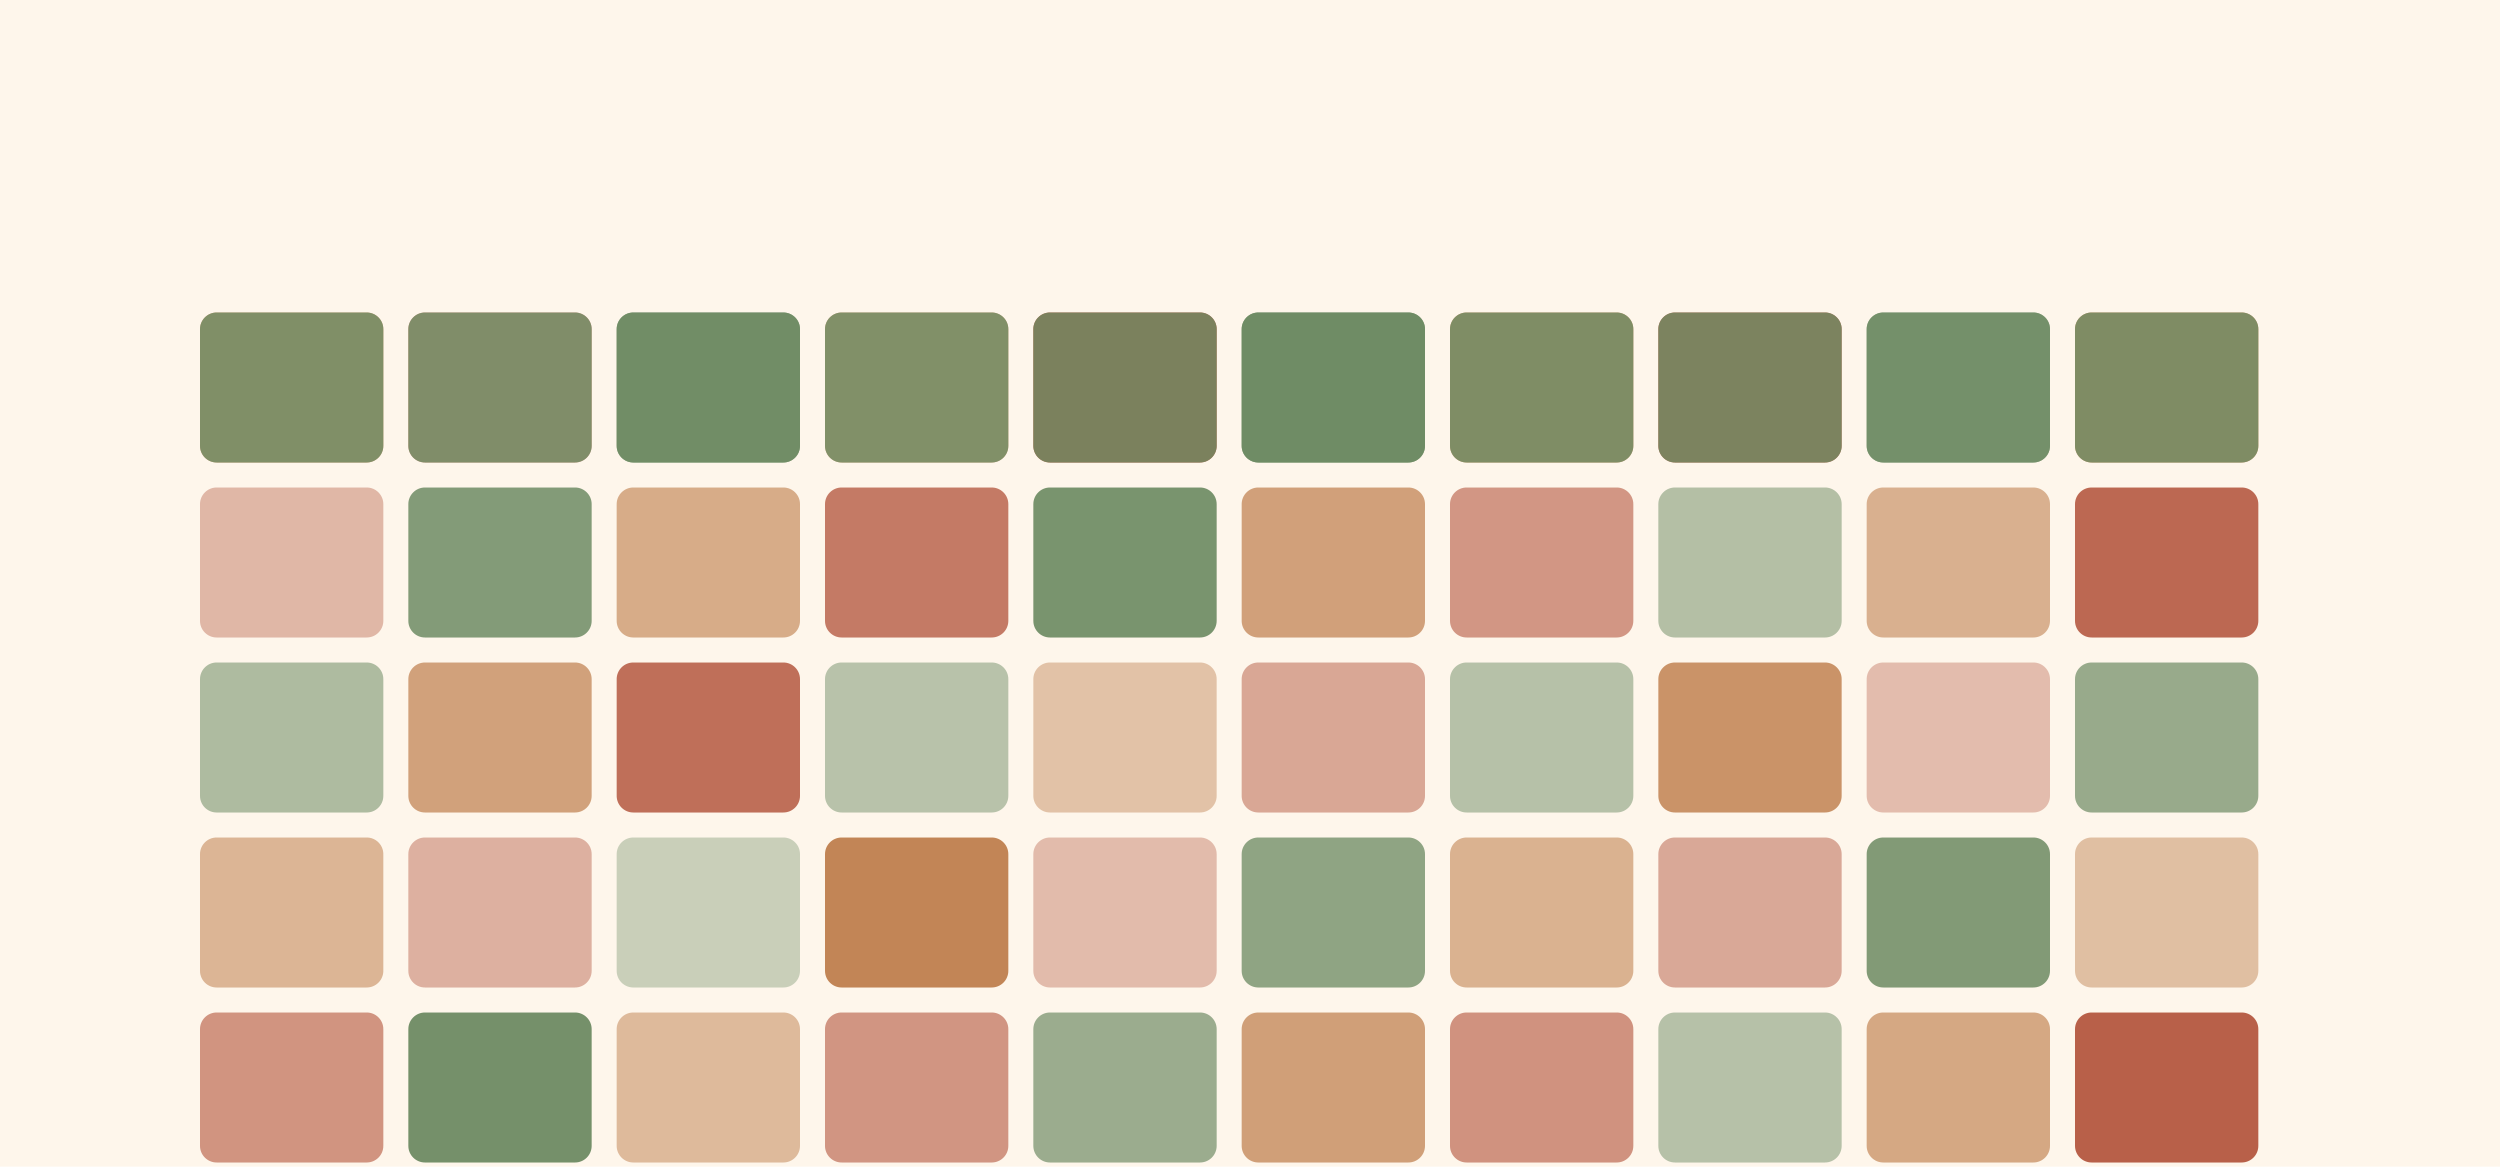
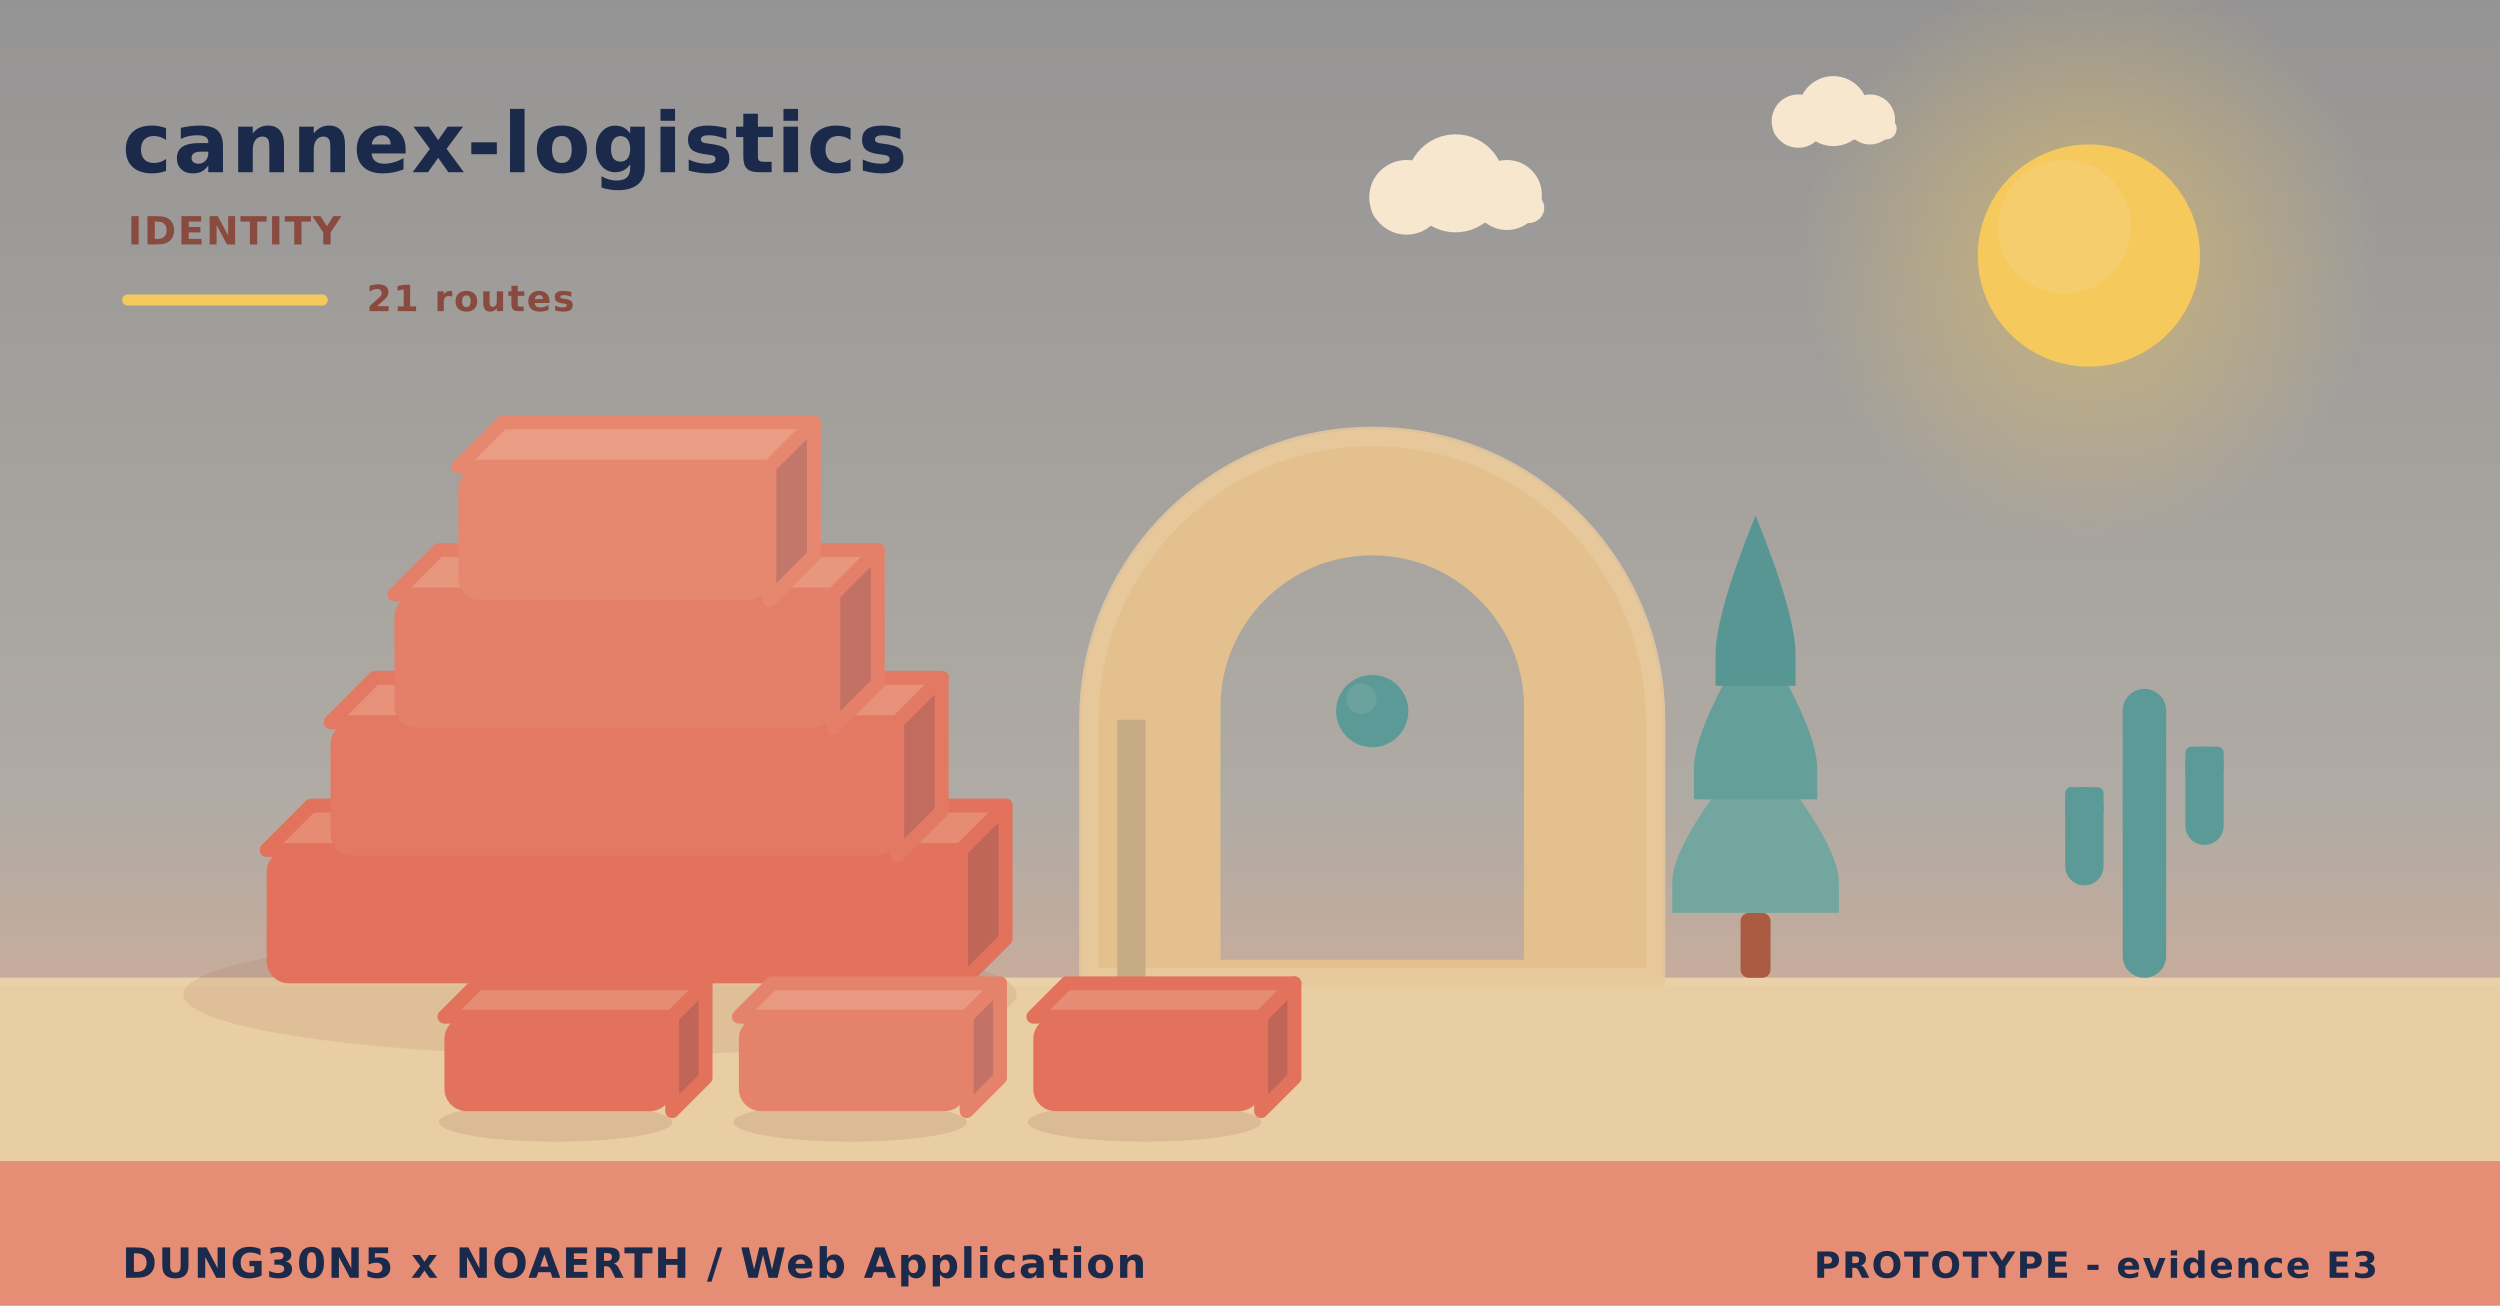
- <svg xmlns="http://www.w3.org/2000/svg" viewBox="0 0 1200 560" width="1200" height="560" role="img" aria-label="cannex-logistics hero">
-   <rect width="1200" height="560" fill="#fef6eb" />
-   <defs>
-     <linearGradient id="gh" x1="0" y1="0" x2="1" y2="1">
-       <stop offset="0%" stop-color="#be7e4c" />
-       <stop offset="100%" stop-color="#b4573f" />
-     </linearGradient>
-   </defs>
-   <rect x="96.00" y="150.00" width="88.00" height="72.00" rx="8.00" fill="#be7e4c" opacity="0.69" />
-   <rect x="196.00" y="150.00" width="88.00" height="72.00" rx="8.00" fill="#b4573f" opacity="0.58" />
-   <rect x="296.00" y="150.00" width="88.00" height="72.00" rx="8.00" fill="#6c8a62" opacity="0.82" />
-   <rect x="396.00" y="150.00" width="88.00" height="72.00" rx="8.00" fill="#be7e4c" opacity="0.65" />
-   <rect x="496.00" y="150.00" width="88.00" height="72.00" rx="8.00" fill="#b4573f" opacity="0.93" />
-   <rect x="596.00" y="150.00" width="88.00" height="72.00" rx="8.00" fill="#6c8a62" opacity="0.88" />
-   <rect x="696.00" y="150.00" width="88.00" height="72.00" rx="8.00" fill="#be7e4c" opacity="0.74" />
-   <rect x="796.00" y="150.00" width="88.00" height="72.00" rx="8.00" fill="#b4573f" opacity="0.88" />
-   <rect x="896.00" y="150.00" width="88.00" height="72.00" rx="8.00" fill="#6c8a62" opacity="0.71" />
-   <rect x="996.00" y="150.00" width="88.00" height="72.00" rx="8.00" fill="#be7e4c" opacity="0.79" />
-   <rect x="96.00" y="234.00" width="88.00" height="72.00" rx="8.00" fill="#b4573f" opacity="0.40" />
-   <rect x="196.00" y="234.00" width="88.00" height="72.00" rx="8.00" fill="#6c8a62" opacity="0.84" />
-   <rect x="296.00" y="234.00" width="88.00" height="72.00" rx="8.00" fill="#be7e4c" opacity="0.62" />
-   <rect x="396.00" y="234.00" width="88.00" height="72.00" rx="8.00" fill="#b4573f" opacity="0.78" />
-   <rect x="496.00" y="234.00" width="88.00" height="72.00" rx="8.00" fill="#6c8a62" opacity="0.91" />
-   <rect x="596.00" y="234.00" width="88.00" height="72.00" rx="8.00" fill="#be7e4c" opacity="0.71" />
-   <rect x="696.00" y="234.00" width="88.00" height="72.00" rx="8.00" fill="#b4573f" opacity="0.60" />
-   <rect x="796.00" y="234.00" width="88.00" height="72.00" rx="8.00" fill="#6c8a62" opacity="0.51" />
-   <rect x="896.00" y="234.00" width="88.00" height="72.00" rx="8.00" fill="#be7e4c" opacity="0.58" />
-   <rect x="996.00" y="234.00" width="88.00" height="72.00" rx="8.00" fill="#b4573f" opacity="0.89" />
-   <rect x="96.00" y="318.00" width="88.00" height="72.00" rx="8.00" fill="#6c8a62" opacity="0.55" />
-   <rect x="196.00" y="318.00" width="88.00" height="72.00" rx="8.00" fill="#be7e4c" opacity="0.70" />
-   <rect x="296.00" y="318.00" width="88.00" height="72.00" rx="8.00" fill="#b4573f" opacity="0.85" />
-   <rect x="396.00" y="318.00" width="88.00" height="72.00" rx="8.00" fill="#6c8a62" opacity="0.48" />
-   <rect x="496.00" y="318.00" width="88.00" height="72.00" rx="8.00" fill="#be7e4c" opacity="0.43" />
-   <rect x="596.00" y="318.00" width="88.00" height="72.00" rx="8.00" fill="#b4573f" opacity="0.50" />
-   <rect x="696.00" y="318.00" width="88.00" height="72.00" rx="8.00" fill="#6c8a62" opacity="0.49" />
-   <rect x="796.00" y="318.00" width="88.00" height="72.00" rx="8.00" fill="#be7e4c" opacity="0.82" />
-   <rect x="896.00" y="318.00" width="88.00" height="72.00" rx="8.00" fill="#b4573f" opacity="0.36" />
-   <rect x="996.00" y="318.00" width="88.00" height="72.00" rx="8.00" fill="#6c8a62" opacity="0.70" />
-   <rect x="96.00" y="402.00" width="88.00" height="72.00" rx="8.00" fill="#be7e4c" opacity="0.54" />
-   <rect x="196.00" y="402.00" width="88.00" height="72.00" rx="8.00" fill="#b4573f" opacity="0.44" />
-   <rect x="296.00" y="402.00" width="88.00" height="72.00" rx="8.00" fill="#6c8a62" opacity="0.36" />
-   <rect x="396.00" y="402.00" width="88.00" height="72.00" rx="8.00" fill="#be7e4c" opacity="0.94" />
-   <rect x="496.00" y="402.00" width="88.00" height="72.00" rx="8.00" fill="#b4573f" opacity="0.37" />
-   <rect x="596.00" y="402.00" width="88.00" height="72.00" rx="8.00" fill="#6c8a62" opacity="0.76" />
-   <rect x="696.00" y="402.00" width="88.00" height="72.00" rx="8.00" fill="#be7e4c" opacity="0.57" />
-   <rect x="796.00" y="402.00" width="88.00" height="72.00" rx="8.00" fill="#b4573f" opacity="0.49" />
-   <rect x="896.00" y="402.00" width="88.00" height="72.00" rx="8.00" fill="#6c8a62" opacity="0.85" />
-   <rect x="996.00" y="402.00" width="88.00" height="72.00" rx="8.00" fill="#be7e4c" opacity="0.46" />
-   <rect x="96.00" y="486.00" width="88.00" height="72.00" rx="8.00" fill="#b4573f" opacity="0.62" />
-   <rect x="196.00" y="486.00" width="88.00" height="72.00" rx="8.00" fill="#6c8a62" opacity="0.94" />
-   <rect x="296.00" y="486.00" width="88.00" height="72.00" rx="8.00" fill="#be7e4c" opacity="0.50" />
-   <rect x="396.00" y="486.00" width="88.00" height="72.00" rx="8.00" fill="#b4573f" opacity="0.61" />
-   <rect x="496.00" y="486.00" width="88.00" height="72.00" rx="8.00" fill="#6c8a62" opacity="0.68" />
-   <rect x="596.00" y="486.00" width="88.00" height="72.00" rx="8.00" fill="#be7e4c" opacity="0.72" />
-   <rect x="696.00" y="486.00" width="88.00" height="72.00" rx="8.00" fill="#b4573f" opacity="0.63" />
-   <rect x="796.00" y="486.00" width="88.00" height="72.00" rx="8.00" fill="#6c8a62" opacity="0.49" />
-   <rect x="896.00" y="486.00" width="88.00" height="72.00" rx="8.00" fill="#be7e4c" opacity="0.65" />
-   <rect x="996.00" y="486.00" width="88.00" height="72.00" rx="8.00" fill="#b4573f" opacity="0.94" />
+ <svg xmlns="http://www.w3.org/2000/svg" width="900" height="470" viewBox="0 0 900 470" role="img" aria-label="cannex-logistics - identity">
+   <linearGradient id="skyh" x1="0" y1="0" x2="0" y2="1">
+     <stop offset="0" stop-color="#959494" />
+     <stop offset="0.62" stop-color="#b0aba4" />
+     <stop offset="1" stop-color="#f3ad8a" />
+   </linearGradient>
+   <rect width="900" height="470" fill="url(#skyh)" />
+   <radialGradient id="sunh">
+     <stop offset="0.35" stop-color="#f5c95c" stop-opacity="0.34" />
+     <stop offset="1" stop-color="#f5c95c" stop-opacity="0" />
+   </radialGradient>
+   <circle cx="752" cy="92" r="104" fill="url(#sunh)" />
+   <circle cx="752" cy="92" r="40" fill="#f5c95c" />
+   <circle cx="743.2" cy="81.6" r="24" fill="#f5d27e" opacity="0.5" />
  <g>
-     <rect x="96.00" y="150.00" width="88.00" height="72.00" rx="8.00" fill="#6c8a62" opacity="0.80" />
-     <animate attributeName="opacity" values="0.25;1.0;0.25" dur="6.0s" begin="0.92s" repeatCount="indefinite" />
+     <circle cx="524" cy="66" r="17.64" fill="#f6e7ce" />
+     <circle cx="506.36" cy="71.04" r="13.44" fill="#f6e7ce" />
+     <circle cx="542.48" cy="70.2" r="12.6" fill="#f6e7ce" />
+     <rect x="493.76" y="69.36" width="62.16" height="10.92" rx="5.46" fill="#f6e7ce" />
+     <animateTransform attributeName="transform" type="translate" values="0 0;24 0;0 0" dur="36s" begin="0s" repeatCount="indefinite" />
  </g>
  <g>
-     <rect x="196.00" y="150.00" width="88.00" height="72.00" rx="8.00" fill="#6c8a62" opacity="0.80" />
-     <animate attributeName="opacity" values="0.25;1.0;0.25" dur="6.0s" begin="1.24s" repeatCount="indefinite" />
+     <circle cx="660" cy="40" r="12.6" fill="#f6e7ce" />
+     <circle cx="647.4" cy="43.6" r="9.6" fill="#f6e7ce" />
+     <circle cx="673.2" cy="43" r="9" fill="#f6e7ce" />
+     <rect x="638.4" y="42.4" width="44.4" height="7.8" rx="3.9" fill="#f6e7ce" />
+     <animateTransform attributeName="transform" type="translate" values="0 0;-18 0;0 0" dur="46s" begin="3s" repeatCount="indefinite" />
+   </g>
+   <rect x="0" y="352" width="900" height="118" fill="#e9cda3" />
+   <rect x="0" y="352" width="900" height="3" fill="#ebd1a9" />
+   <text x="44" y="62" font-family="Verdana,DejaVu Sans,sans-serif" font-size="30" font-weight="700" letter-spacing="0.6" fill="#1b2a4a" text-anchor="start">cannex-logistics</text>
+   <text x="46" y="88" font-family="Verdana,DejaVu Sans,sans-serif" font-size="14" font-weight="700" letter-spacing="0.6" fill="#894b3f" text-anchor="start">IDENTITY</text>
+   <rect x="44" y="106" width="74" height="4" rx="2" fill="#f5c95c" />
+   <text x="132" y="112" font-family="Verdana,DejaVu Sans,sans-serif" font-size="13" font-weight="700" letter-spacing="0.6" fill="#894b3f" text-anchor="start">21 routes</text>
+   <ellipse cx="216" cy="358" rx="150" ry="22" fill="rgba(138,90,68,0.11)" />
+   <g>
+     <path d="M96,306 L346,306 L362,290 L112,290 Z" fill="#e68c74" stroke="#e2725b" stroke-width="5" stroke-linejoin="round" />
+     <path d="M346,306 L362,290 L362,338 L346,354 Z" fill="#c06658" stroke="#e2725b" stroke-width="5" stroke-linejoin="round" />
+     <rect x="96" y="306" width="250" height="48" rx="8" fill="#e2725b" />
+     <animateTransform attributeName="transform" type="translate" values="0 10;0 0" dur="0.9s" begin="0s" fill="freeze" />
  </g>
  <g>
-     <rect x="296.00" y="150.00" width="88.00" height="72.00" rx="8.00" fill="#6c8a62" opacity="0.80" />
-     <animate attributeName="opacity" values="0.25;1.0;0.25" dur="6.0s" begin="1.56s" repeatCount="indefinite" />
+     <path d="M119,260 L323,260 L339,244 L135,244 Z" fill="#e7917a" stroke="#e37962" stroke-width="5" stroke-linejoin="round" />
+     <path d="M323,260 L339,244 L339,292 L323,308 Z" fill="#c16c5e" stroke="#e37962" stroke-width="5" stroke-linejoin="round" />
+     <rect x="119" y="260" width="204" height="48" rx="8" fill="#e37962" />
+     <animateTransform attributeName="transform" type="translate" values="0 10;0 0" dur="0.9s" begin="0.28s" fill="freeze" />
  </g>
  <g>
-     <rect x="396.00" y="150.00" width="88.00" height="72.00" rx="8.00" fill="#6c8a62" opacity="0.80" />
-     <animate attributeName="opacity" values="0.25;1.0;0.25" dur="6.0s" begin="1.88s" repeatCount="indefinite" />
+     <path d="M142,214 L300,214 L316,198 L158,198 Z" fill="#e8977f" stroke="#e48069" stroke-width="5" stroke-linejoin="round" />
+     <path d="M300,214 L316,198 L316,246 L300,262 Z" fill="#c27164" stroke="#e48069" stroke-width="5" stroke-linejoin="round" />
+     <rect x="142" y="214" width="158" height="48" rx="8" fill="#e48069" />
+     <animateTransform attributeName="transform" type="translate" values="0 10;0 0" dur="0.9s" begin="0.56s" fill="freeze" />
  </g>
  <g>
-     <rect x="496.00" y="150.00" width="88.00" height="72.00" rx="8.00" fill="#6c8a62" opacity="0.80" />
-     <animate attributeName="opacity" values="0.25;1.0;0.25" dur="6.0s" begin="2.2s" repeatCount="indefinite" />
+     <path d="M165,168 L277,168 L293,152 L181,152 Z" fill="#ea9c85" stroke="#e68770" stroke-width="5" stroke-linejoin="round" />
+     <path d="M277,168 L293,152 L293,200 L277,216 Z" fill="#c3776a" stroke="#e68770" stroke-width="5" stroke-linejoin="round" />
+     <rect x="165" y="168" width="112" height="48" rx="8" fill="#e68770" />
+     <animateTransform attributeName="transform" type="translate" values="0 10;0 0" dur="0.9s" begin="0.84s" fill="freeze" />
  </g>
+   <path d="M392,352 L392,259.12 A102,102 0 0 1 596,259.12 L596,352 Z M436.88,348 L436.88,254.55 A57.12,57.12 0 0 1 551.12,254.55 L551.12,348 Z" fill="#e3c08d" fill-rule="evenodd" stroke="#e3c08d" stroke-width="5" stroke-linejoin="round" />
+   <path d="M392,352 L392,259.12 A102,102 0 0 1 596,259.12 L596,352 Z" fill="none" stroke="#e8c99d" stroke-width="7" stroke-linecap="round" opacity="0.85" />
+   <rect x="402.2" y="259.12" width="10.2" height="92.88" fill="#c7ab84" />
  <g>
-     <rect x="596.00" y="150.00" width="88.00" height="72.00" rx="8.00" fill="#6c8a62" opacity="0.80" />
-     <animate attributeName="opacity" values="0.25;1.0;0.25" dur="6.0s" begin="2.52s" repeatCount="indefinite" />
+     <circle cx="494" cy="256" r="13" fill="#5b9a97" />
+     <circle cx="490.1" cy="251.58" r="5.46" fill="#7aa9a2" opacity="0.55" />
+     <animate attributeName="opacity" values="0.78;1;0.78" dur="5.2s" begin="0s" repeatCount="indefinite" />
  </g>
+   <rect x="626.6" y="328.64" width="10.8" height="23.36" rx="3" fill="#ac5b43" />
+   <path d="M632,267.32 Q602,302.89 602,317.6 Q602,328.64 602,328.64 L662,328.64 Q662,328.64 662,317.6 Q662,302.89 632,267.32 Z" fill="#74a6a0" />
+   <path d="M632,226.44 Q609.8,262.01 609.8,276.72 Q609.8,287.76 609.8,287.76 L654.2,287.76 Q654.2,287.76 654.2,276.72 Q654.2,262.01 632,226.44 Z" fill="#649f9a" />
+   <path d="M632,185.56 Q617.6,221.13 617.6,235.84 Q617.6,246.88 617.6,246.88 L646.4,246.88 Q646.4,246.88 646.4,235.84 Q646.4,221.13 632,185.56 Z" fill="#589694" />
+   <rect x="764.18" y="248" width="15.64" height="104" rx="7.82" fill="#5b9a97" />
+   <rect x="743.48" y="283.36" width="13.8" height="35.36" rx="6.9" fill="#5b9a97" />
+   <rect x="743.48" y="283.36" width="13.8" height="10.4" rx="2.3" fill="#5b9a97" />
+   <rect x="786.72" y="268.8" width="13.8" height="35.36" rx="6.9" fill="#5b9a97" />
+   <rect x="786.72" y="268.8" width="13.8" height="10.4" rx="2.3" fill="#5b9a97" />
+   <ellipse cx="200" cy="404" rx="42" ry="7" fill="rgba(138,90,68,0.15)" />
  <g>
-     <rect x="696.00" y="150.00" width="88.00" height="72.00" rx="8.00" fill="#6c8a62" opacity="0.80" />
-     <animate attributeName="opacity" values="0.25;1.0;0.25" dur="6.0s" begin="2.84s" repeatCount="indefinite" />
+     <path d="M160,366 L242,366 L254,354 L172,354 Z" fill="#e68c74" stroke="#e2725b" stroke-width="5" stroke-linejoin="round" />
+     <path d="M242,366 L254,354 L254,388 L242,400 Z" fill="#c06658" stroke="#e2725b" stroke-width="5" stroke-linejoin="round" />
+     <rect x="160" y="366" width="82" height="34" rx="8" fill="#e2725b" />
+     <animateTransform attributeName="transform" type="translate" values="0 10;0 0" dur="0.7s" begin="0.8s" fill="freeze" />
  </g>
+   <ellipse cx="306" cy="404" rx="42" ry="7" fill="rgba(138,90,68,0.15)" />
  <g>
-     <rect x="796.00" y="150.00" width="88.00" height="72.00" rx="8.00" fill="#6c8a62" opacity="0.80" />
-     <animate attributeName="opacity" values="0.25;1.0;0.25" dur="6.0s" begin="3.16s" repeatCount="indefinite" />
+     <path d="M266,366 L348,366 L360,354 L278,354 Z" fill="#e99881" stroke="#e5826b" stroke-width="5" stroke-linejoin="round" />
+     <path d="M348,366 L360,354 L360,388 L348,400 Z" fill="#c37365" stroke="#e5826b" stroke-width="5" stroke-linejoin="round" />
+     <rect x="266" y="366" width="82" height="34" rx="8" fill="#e5826b" />
+     <animateTransform attributeName="transform" type="translate" values="0 10;0 0" dur="0.7s" begin="0.95s" fill="freeze" />
  </g>
+   <ellipse cx="412" cy="404" rx="42" ry="7" fill="rgba(138,90,68,0.15)" />
  <g>
-     <rect x="896.00" y="150.00" width="88.00" height="72.00" rx="8.00" fill="#6c8a62" opacity="0.80" />
-     <animate attributeName="opacity" values="0.25;1.0;0.25" dur="6.0s" begin="3.48s" repeatCount="indefinite" />
+     <path d="M372,366 L454,366 L466,354 L384,354 Z" fill="#e68c74" stroke="#e2725b" stroke-width="5" stroke-linejoin="round" />
+     <path d="M454,366 L466,354 L466,388 L454,400 Z" fill="#c06658" stroke="#e2725b" stroke-width="5" stroke-linejoin="round" />
+     <rect x="372" y="366" width="82" height="34" rx="8" fill="#e2725b" />
+     <animateTransform attributeName="transform" type="translate" values="0 10;0 0" dur="0.7s" begin="1.1s" fill="freeze" />
  </g>
-   <g>
-     <rect x="996.00" y="150.00" width="88.00" height="72.00" rx="8.00" fill="#6c8a62" opacity="0.80" />
-     <animate attributeName="opacity" values="0.25;1.0;0.25" dur="6.0s" begin="3.8s" repeatCount="indefinite" />
-   </g>
+   <rect x="0" y="418" width="900" height="52" rx="0" fill="#e68972" opacity="0.94" />
+   <text x="44" y="460" font-family="Verdana,DejaVu Sans,sans-serif" font-size="15" font-weight="700" letter-spacing="0.6" fill="#1b2a4a" text-anchor="start">DUNG30N5 x NOAERTH  /  Web Application</text>
+   <text x="856" y="460" font-family="Verdana,DejaVu Sans,sans-serif" font-size="13" font-weight="700" letter-spacing="0.6" fill="#1b2a4a" text-anchor="end">PROTOTYPE  -  evidence E3</text>
</svg>
